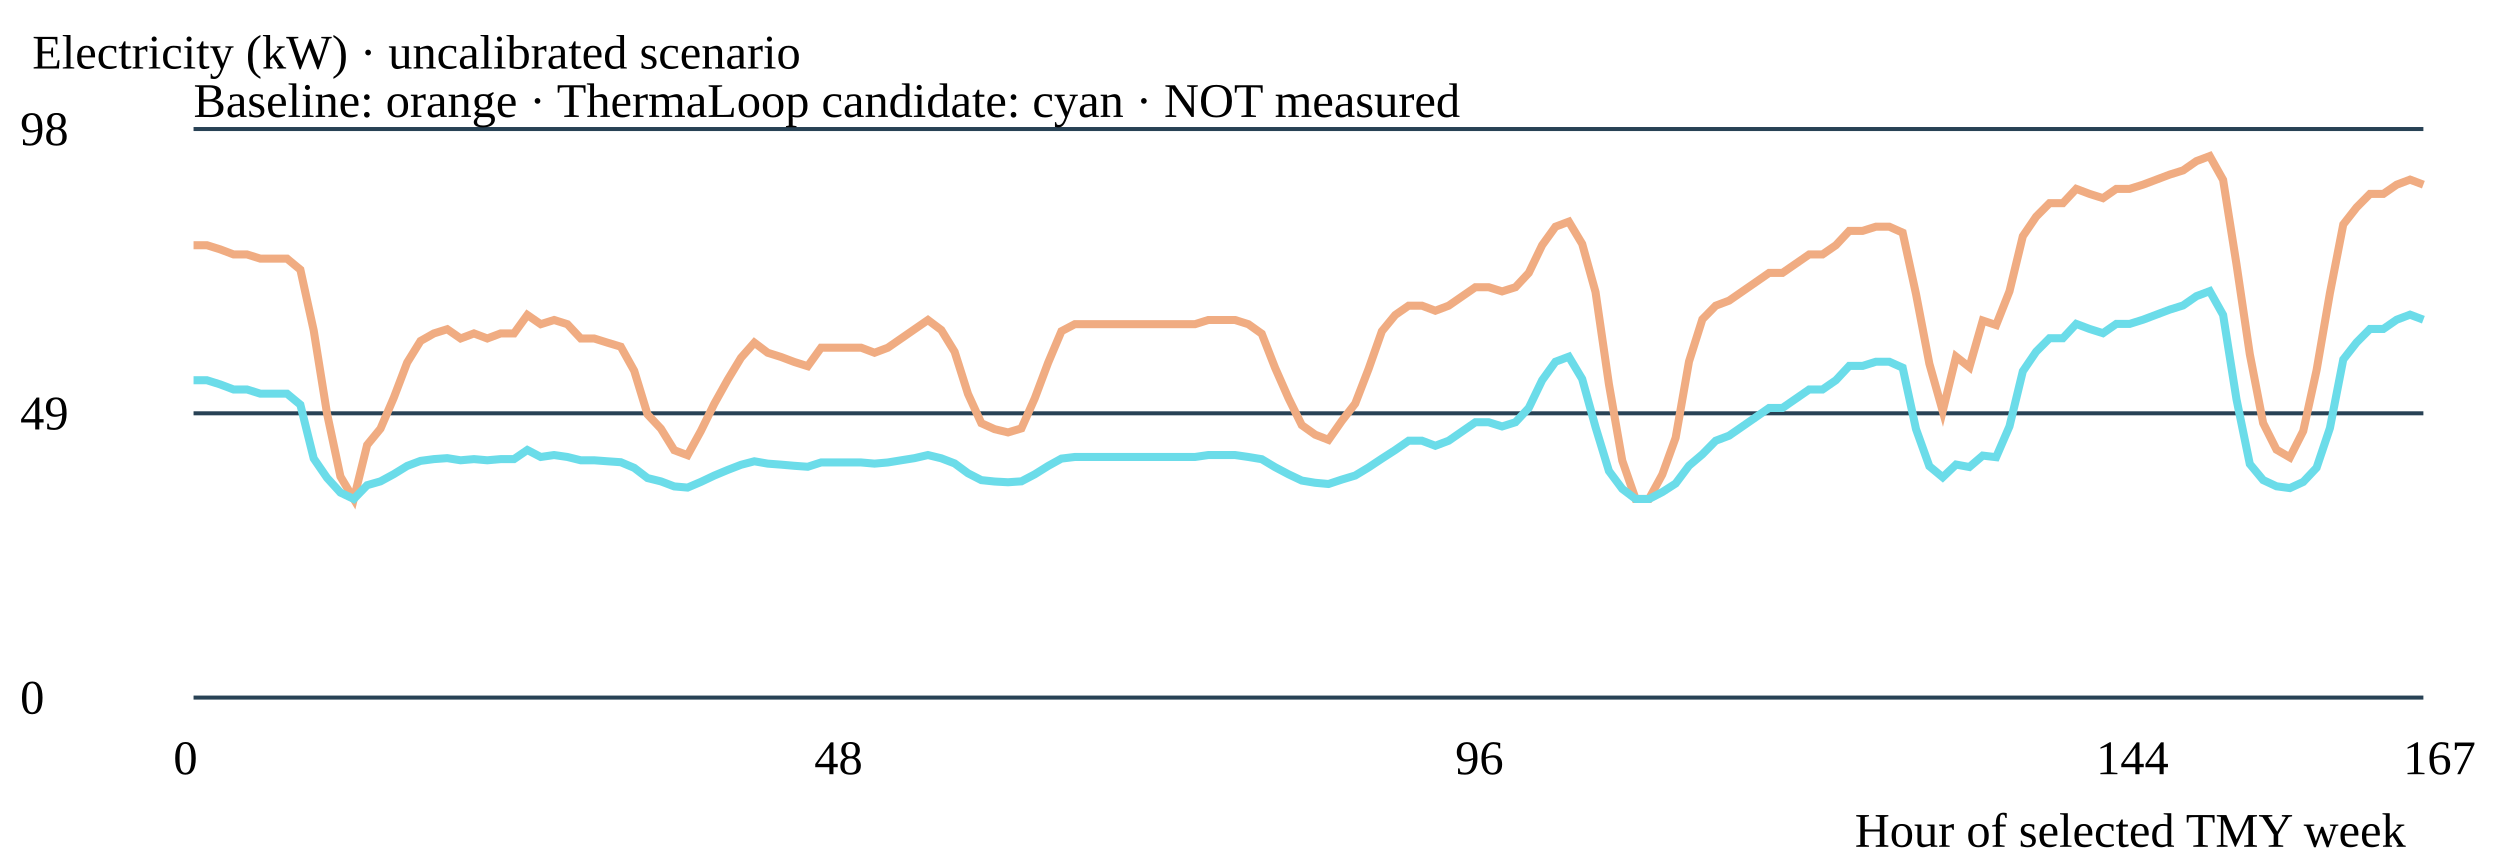
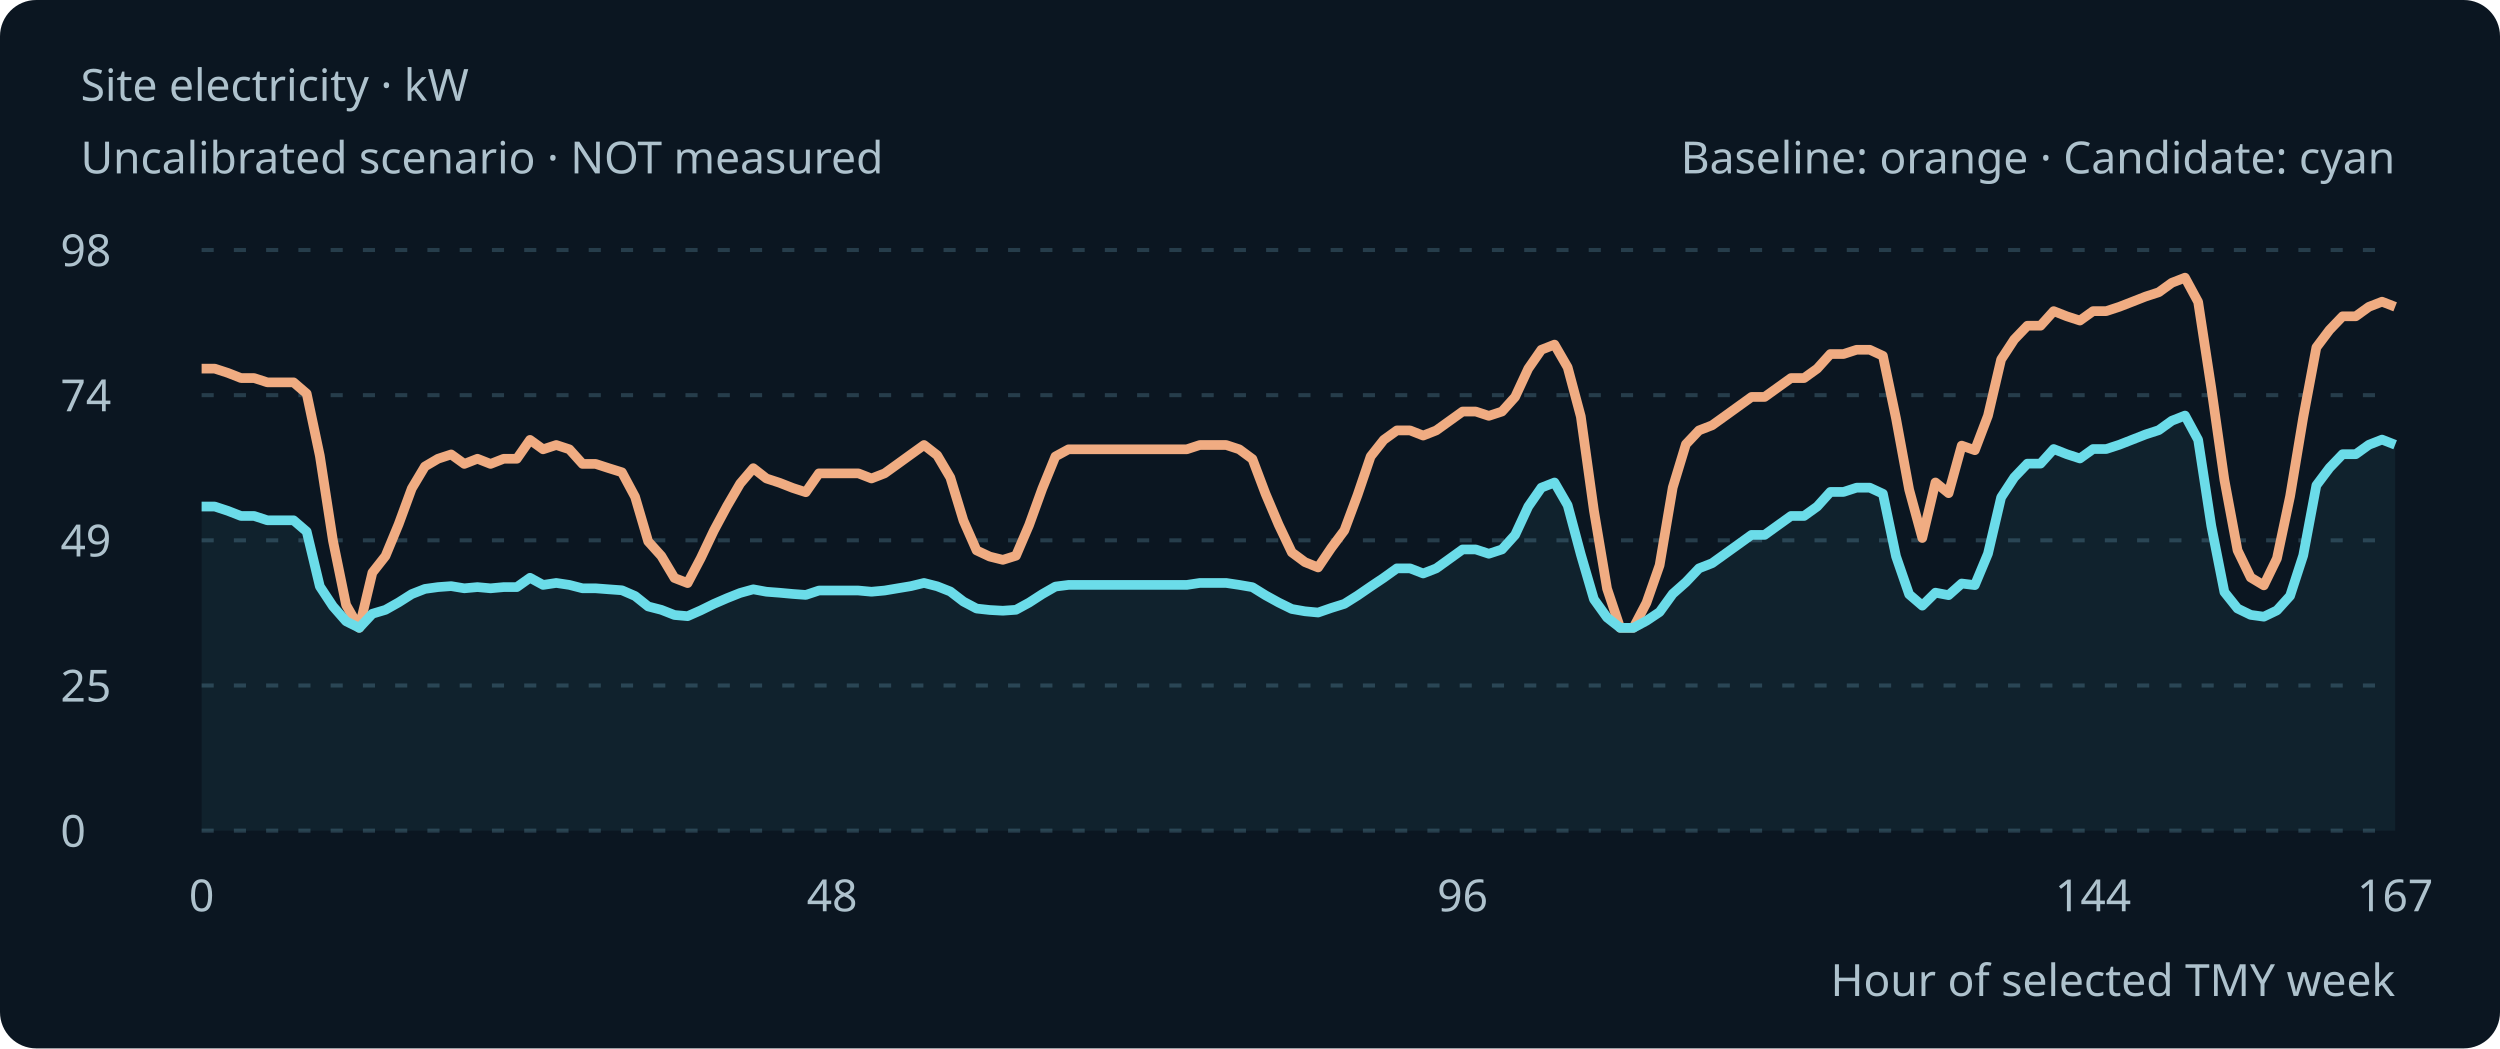
- <svg xmlns="http://www.w3.org/2000/svg" viewBox="0 0 620 215" class="science-chart" role="img" aria-label="Modeled site electricity, same IT and greenhouse conditions, 168 hours">
-   <text x="8" y="17">Electricity (kW) · uncalibrated scenario</text>
-   <line x1="48" x2="601" y1="173" y2="173" stroke="#284255" />
-   <text x="5" y="177">0</text>
-   <line x1="48" x2="601" y1="102.5" y2="102.5" stroke="#284255" />
-   <text x="5" y="106.5">49</text>
-   <line x1="48" x2="601" y1="32" y2="32" stroke="#284255" />
-   <text x="5" y="36">98</text>
-   <path d="M48.00,60.81 L51.31,60.81 L54.62,61.85 L57.93,63.10 L61.25,63.10 L64.56,64.14 L67.87,64.14 L71.18,64.14 L74.49,66.88 L77.80,81.97 L81.11,102.59 L84.43,118.19 L87.74,123.75 L91.05,110.35 L94.36,106.31 L97.67,98.60 L100.98,89.91 L104.29,84.56 L107.60,82.69 L110.92,81.65 L114.23,83.94 L117.54,82.69 L120.85,83.94 L124.16,82.69 L127.47,82.69 L130.78,78.11 L134.10,80.40 L137.41,79.36 L140.72,80.40 L144.03,83.94 L147.34,83.94 L150.65,84.98 L153.96,85.98 L157.28,91.95 L160.59,102.77 L163.90,106.30 L167.21,111.65 L170.52,112.89 L173.83,106.86 L177.14,100.14 L180.46,94.19 L183.77,88.73 L187.08,84.98 L190.39,87.48 L193.70,88.53 L197.01,89.78 L200.32,90.82 L203.63,86.23 L206.95,86.23 L210.26,86.23 L213.57,86.23 L216.88,87.48 L220.19,86.23 L223.50,83.94 L226.81,81.65 L230.13,79.36 L233.44,81.84 L236.75,87.25 L240.06,97.69 L243.37,104.95 L246.68,106.44 L249.99,107.24 L253.31,106.24 L256.62,98.79 L259.93,89.97 L263.24,82.14 L266.55,80.40 L269.86,80.40 L273.17,80.40 L276.49,80.40 L279.80,80.40 L283.11,80.40 L286.42,80.40 L289.73,80.40 L293.04,80.40 L296.35,80.40 L299.66,79.36 L302.98,79.36 L306.29,79.36 L309.60,80.40 L312.91,82.76 L316.22,91.22 L319.53,98.72 L322.84,105.43 L326.16,107.80 L329.47,109.09 L332.78,104.37 L336.09,100.09 L339.40,91.52 L342.71,82.14 L346.02,78.11 L349.34,75.81 L352.65,75.81 L355.96,77.06 L359.27,75.81 L362.58,73.52 L365.89,71.23 L369.20,71.23 L372.51,72.27 L375.83,71.23 L379.14,67.68 L382.45,60.81 L385.76,56.22 L389.07,54.97 L392.38,60.49 L395.69,72.42 L399.01,95.27 L402.32,114.23 L405.63,123.75 L408.94,123.75 L412.25,117.68 L415.56,108.55 L418.87,89.67 L422.19,79.18 L425.50,75.81 L428.81,74.56 L432.12,72.27 L435.43,69.98 L438.74,67.68 L442.05,67.68 L445.37,65.39 L448.68,63.10 L451.99,63.10 L455.30,60.81 L458.61,57.26 L461.92,57.26 L465.23,56.22 L468.54,56.22 L471.86,57.70 L475.17,72.92 L478.48,90.20 L481.79,101.94 L485.10,88.45 L488.41,91.05 L491.72,79.50 L495.04,80.61 L498.35,72.24 L501.66,58.58 L504.97,53.72 L508.28,50.39 L511.59,50.39 L514.90,46.84 L518.22,48.09 L521.53,49.14 L524.84,46.84 L528.15,46.84 L531.46,45.80 L534.77,44.55 L538.08,43.30 L541.40,42.26 L544.71,39.96 L548.02,38.71 L551.33,44.61 L554.64,65.49 L557.95,87.84 L561.26,104.93 L564.57,111.52 L567.89,113.44 L571.20,106.90 L574.51,91.82 L577.82,72.67 L581.13,55.66 L584.44,51.43 L587.75,48.09 L591.07,48.09 L594.38,45.80 L597.69,44.55 L601.00,45.80" fill="none" stroke="#f0ac82" stroke-width="2" />
-   <path d="M48.00,94.30 L51.31,94.30 L54.62,95.34 L57.93,96.59 L61.25,96.59 L64.56,97.63 L67.87,97.63 L71.18,97.63 L74.49,100.37 L77.80,113.70 L81.11,118.51 L84.43,122.16 L87.74,123.75 L91.05,120.33 L94.36,119.38 L97.67,117.58 L100.98,115.55 L104.29,114.30 L107.60,113.86 L110.92,113.62 L114.23,114.15 L117.54,113.86 L120.85,114.15 L124.16,113.86 L127.47,113.86 L130.78,111.60 L134.10,113.33 L137.41,112.85 L140.72,113.33 L144.03,114.15 L147.34,114.15 L150.65,114.40 L153.96,114.63 L157.28,116.03 L160.59,118.56 L163.90,119.38 L167.21,120.63 L170.52,120.92 L173.83,119.51 L177.14,117.94 L180.46,116.55 L183.77,115.27 L187.08,114.40 L190.39,114.98 L193.70,115.23 L197.01,115.52 L200.32,115.76 L203.63,114.69 L206.95,114.69 L210.26,114.69 L213.57,114.69 L216.88,114.98 L220.19,114.69 L223.50,114.15 L226.81,113.62 L230.13,112.85 L233.44,113.66 L236.75,114.93 L240.06,117.37 L243.37,119.07 L246.68,119.42 L249.99,119.60 L253.31,119.37 L256.62,117.63 L259.93,115.56 L263.24,113.73 L266.55,113.33 L269.86,113.33 L273.17,113.33 L276.49,113.33 L279.80,113.33 L283.11,113.33 L286.42,113.33 L289.73,113.33 L293.04,113.33 L296.35,113.33 L299.66,112.85 L302.98,112.85 L306.29,112.85 L309.60,113.33 L312.91,113.88 L316.22,115.86 L319.53,117.61 L322.84,119.18 L326.16,119.73 L329.47,120.03 L332.78,118.93 L336.09,117.93 L339.40,115.93 L342.71,113.73 L346.02,111.60 L349.34,109.30 L352.65,109.30 L355.96,110.55 L359.27,109.30 L362.58,107.01 L365.89,104.72 L369.20,104.72 L372.51,105.76 L375.83,104.72 L379.14,101.17 L382.45,94.30 L385.76,89.71 L389.07,88.46 L392.38,93.98 L395.69,105.91 L399.01,116.80 L402.32,121.24 L405.63,123.75 L408.94,123.75 L412.25,122.04 L415.56,119.91 L418.87,115.49 L422.19,112.67 L425.50,109.30 L428.81,108.05 L432.12,105.76 L435.43,103.47 L438.74,101.17 L442.05,101.17 L445.37,98.88 L448.68,96.59 L451.99,96.59 L455.30,94.30 L458.61,90.75 L461.92,90.75 L465.23,89.71 L468.54,89.71 L471.86,91.19 L475.17,106.41 L478.48,115.62 L481.79,118.36 L485.10,115.21 L488.41,115.82 L491.72,112.99 L495.04,113.38 L498.35,105.73 L501.66,92.07 L504.97,87.21 L508.28,83.88 L511.59,83.88 L514.90,80.33 L518.22,81.58 L521.53,82.63 L524.84,80.33 L528.15,80.33 L531.46,79.29 L534.77,78.04 L538.08,76.79 L541.40,75.75 L544.71,73.45 L548.02,72.20 L551.33,78.10 L554.64,98.98 L557.95,115.07 L561.26,119.06 L564.57,120.60 L567.89,121.05 L571.20,119.52 L574.51,116.00 L577.82,106.16 L581.13,89.15 L584.44,84.92 L587.75,81.58 L591.07,81.58 L594.38,79.29 L597.69,78.04 L601.00,79.29" fill="none" stroke="#6bdce9" stroke-width="2" />
-   <text x="43" y="192">0</text>
-   <text x="201.946" y="192">48</text>
-   <text x="360.892" y="192">96</text>
-   <text x="519.838" y="192">144</text>
-   <text x="596" y="192">167</text>
-   <text x="460" y="210">Hour of selected TMY week</text>
-   <text x="48" y="29">Baseline: orange · ThermaLoop candidate: cyan · NOT measured</text>
+ <svg xmlns="http://www.w3.org/2000/svg" viewBox="0 0 620 260" class="science-chart" role="img" aria-label="Modeled site electricity, same IT and greenhouse conditions, 168 hours">
+   <rect width="620" height="260" rx="9" fill="#0b1621" />
+   <g font-family="Segoe UI, sans-serif" font-size="11" fill="#aec2cd">
+     <text x="20" y="25" class="chart-heading">Site electricity · kW</text>
+     <text x="20" y="43" class="chart-note">Uncalibrated scenario · NOT measured</text>
+     <line x1="50" x2="594" y1="206" y2="206" stroke="#263d4b" stroke-dasharray="3 5" />
+     <text x="15" y="210" class="chart-axis">0</text>
+     <line x1="50" x2="594" y1="170" y2="170" stroke="#263d4b" stroke-dasharray="3 5" />
+     <text x="15" y="174" class="chart-axis">25</text>
+     <line x1="50" x2="594" y1="134" y2="134" stroke="#263d4b" stroke-dasharray="3 5" />
+     <text x="15" y="138" class="chart-axis">49</text>
+     <line x1="50" x2="594" y1="98" y2="98" stroke="#263d4b" stroke-dasharray="3 5" />
+     <text x="15" y="102" class="chart-axis">74</text>
+     <line x1="50" x2="594" y1="62" y2="62" stroke="#263d4b" stroke-dasharray="3 5" />
+     <text x="15" y="66" class="chart-axis">98</text>
+     <path d="M50.00,125.62 L53.26,125.62 L56.51,126.69 L59.77,127.96 L63.03,127.96 L66.29,129.03 L69.54,129.03 L72.80,129.03 L76.06,131.83 L79.32,145.43 L82.57,150.36 L85.83,154.08 L89.09,155.70 L92.35,152.21 L95.60,151.24 L98.86,149.40 L102.12,147.33 L105.38,146.05 L108.63,145.60 L111.89,145.36 L115.15,145.90 L118.41,145.60 L121.66,145.90 L124.92,145.60 L128.18,145.60 L131.44,143.29 L134.69,145.06 L137.95,144.57 L141.21,145.06 L144.47,145.90 L147.72,145.90 L150.98,146.15 L154.24,146.39 L157.50,147.81 L160.75,150.40 L164.01,151.24 L167.27,152.52 L170.53,152.81 L173.78,151.37 L177.04,149.77 L180.30,148.35 L183.56,147.05 L186.81,146.15 L190.07,146.75 L193.33,147.00 L196.59,147.30 L199.84,147.54 L203.10,146.45 L206.36,146.45 L209.62,146.45 L212.87,146.45 L216.13,146.75 L219.39,146.45 L222.65,145.90 L225.90,145.36 L229.16,144.57 L232.42,145.40 L235.68,146.69 L238.93,149.19 L242.19,150.92 L245.45,151.28 L248.71,151.46 L251.96,151.23 L255.22,149.45 L258.48,147.34 L261.74,145.47 L264.99,145.06 L268.25,145.06 L271.51,145.06 L274.77,145.06 L278.02,145.06 L281.28,145.06 L284.54,145.06 L287.80,145.06 L291.05,145.06 L294.31,145.06 L297.57,144.57 L300.83,144.57 L304.08,144.57 L307.34,145.06 L310.60,145.62 L313.86,147.64 L317.11,149.43 L320.37,151.03 L323.63,151.60 L326.89,151.91 L330.14,150.78 L333.40,149.76 L336.66,147.71 L339.92,145.47 L343.17,143.29 L346.43,140.95 L349.69,140.95 L352.95,142.22 L356.20,140.95 L359.46,138.61 L362.72,136.26 L365.98,136.26 L369.23,137.33 L372.49,136.26 L375.75,132.65 L379.01,125.62 L382.26,120.94 L385.52,119.66 L388.78,125.30 L392.04,137.49 L395.29,148.61 L398.55,153.14 L401.81,155.70 L405.07,155.70 L408.32,153.96 L411.58,151.78 L414.84,147.27 L418.10,144.38 L421.35,140.95 L424.61,139.67 L427.87,137.33 L431.13,134.99 L434.38,132.65 L437.64,132.65 L440.90,130.30 L444.16,127.96 L447.41,127.96 L450.67,125.62 L453.93,122.00 L457.19,122.00 L460.44,120.94 L463.70,120.94 L466.96,122.45 L470.22,137.99 L473.47,147.40 L476.73,150.20 L479.99,146.98 L483.25,147.60 L486.50,144.71 L489.76,145.11 L493.02,137.30 L496.28,123.35 L499.53,118.39 L502.79,114.98 L506.05,114.98 L509.31,111.36 L512.56,112.64 L515.82,113.70 L519.08,111.36 L522.34,111.36 L525.59,110.30 L528.85,109.02 L532.11,107.74 L535.37,106.68 L538.62,104.34 L541.88,103.06 L545.14,109.08 L548.40,130.40 L551.65,146.83 L554.91,150.91 L558.17,152.49 L561.43,152.94 L564.68,151.38 L567.94,147.78 L571.20,137.74 L574.46,120.37 L577.71,116.04 L580.97,112.64 L584.23,112.64 L587.49,110.30 L590.74,109.02 L594.00,110.30 L594,206 L50,206 Z" fill="#6bdce9" fill-opacity="0.06" />
+     <path d="M50.00,91.42 L53.26,91.42 L56.51,92.48 L59.77,93.76 L63.03,93.76 L66.29,94.82 L69.54,94.82 L72.80,94.82 L76.06,97.62 L79.32,113.04 L82.57,134.09 L85.83,150.02 L89.09,155.70 L92.35,142.02 L95.60,137.89 L98.86,130.02 L102.12,121.14 L105.38,115.68 L108.63,113.77 L111.89,112.70 L115.15,115.05 L118.41,113.77 L121.66,115.05 L124.92,113.77 L128.18,113.77 L131.44,109.09 L134.69,111.43 L137.95,110.36 L141.21,111.43 L144.47,115.05 L147.72,115.05 L150.98,116.11 L154.24,117.13 L157.50,123.22 L160.75,134.27 L164.01,137.88 L167.27,143.34 L170.53,144.61 L173.78,138.45 L177.04,131.59 L180.30,125.52 L183.56,119.93 L186.81,116.11 L190.07,118.66 L193.33,119.73 L196.59,121.01 L199.84,122.07 L203.10,117.39 L206.36,117.39 L209.62,117.39 L212.87,117.39 L216.13,118.66 L219.39,117.39 L222.65,115.05 L225.90,112.70 L229.16,110.36 L232.42,112.90 L235.68,118.43 L238.93,129.09 L242.19,136.50 L245.45,138.03 L248.71,138.84 L251.96,137.82 L255.22,130.21 L258.48,121.20 L261.74,113.20 L264.99,111.43 L268.25,111.43 L271.51,111.43 L274.77,111.43 L278.02,111.43 L281.28,111.43 L284.54,111.43 L287.80,111.43 L291.05,111.43 L294.31,111.43 L297.57,110.36 L300.83,110.36 L304.08,110.36 L307.34,111.43 L310.60,113.84 L313.86,122.48 L317.11,130.14 L320.37,136.99 L323.63,139.41 L326.89,140.73 L330.14,135.91 L333.40,131.54 L336.66,122.79 L339.92,113.20 L343.17,109.09 L346.43,106.74 L349.69,106.74 L352.95,108.02 L356.20,106.74 L359.46,104.40 L362.72,102.06 L365.98,102.06 L369.23,103.13 L372.49,102.06 L375.75,98.44 L379.01,91.42 L382.26,86.74 L385.52,85.46 L388.78,91.10 L392.04,103.28 L395.29,126.62 L398.55,145.98 L401.81,155.70 L405.07,155.70 L408.32,149.50 L411.58,140.18 L414.84,120.90 L418.10,110.18 L421.35,106.74 L424.61,105.47 L427.87,103.13 L431.13,100.78 L434.38,98.44 L437.64,98.44 L440.90,96.10 L444.16,93.76 L447.41,93.76 L450.67,91.42 L453.93,87.80 L457.19,87.80 L460.44,86.74 L463.70,86.74 L466.96,88.25 L470.22,103.79 L473.47,121.44 L476.73,133.42 L479.99,119.65 L483.25,122.31 L486.50,110.51 L489.76,111.65 L493.02,103.09 L496.28,89.15 L499.53,84.18 L502.79,80.78 L506.05,80.78 L509.31,77.16 L512.56,78.44 L515.82,79.50 L519.08,77.16 L522.34,77.16 L525.59,76.09 L528.85,74.82 L532.11,73.54 L535.37,72.48 L538.62,70.13 L541.88,68.86 L545.14,74.88 L548.40,96.20 L551.65,119.03 L554.91,136.48 L558.17,143.21 L561.43,145.17 L564.68,138.49 L567.94,123.09 L571.20,103.54 L574.46,86.16 L577.71,81.84 L580.97,78.44 L584.23,78.44 L587.49,76.09 L590.74,74.82 L594.00,76.09" fill="none" stroke="#f0ac82" stroke-width="2.4" stroke-linejoin="round" />
+     <path d="M50.00,125.62 L53.26,125.62 L56.51,126.69 L59.77,127.96 L63.03,127.96 L66.29,129.03 L69.54,129.03 L72.80,129.03 L76.06,131.83 L79.32,145.43 L82.57,150.36 L85.83,154.08 L89.09,155.70 L92.35,152.21 L95.60,151.24 L98.86,149.40 L102.12,147.33 L105.38,146.05 L108.63,145.60 L111.89,145.36 L115.15,145.90 L118.41,145.60 L121.66,145.90 L124.92,145.60 L128.18,145.60 L131.44,143.29 L134.69,145.06 L137.95,144.57 L141.21,145.06 L144.47,145.90 L147.72,145.90 L150.98,146.15 L154.24,146.39 L157.50,147.81 L160.75,150.40 L164.01,151.24 L167.27,152.52 L170.53,152.81 L173.78,151.37 L177.04,149.77 L180.30,148.35 L183.56,147.05 L186.81,146.15 L190.07,146.75 L193.33,147.00 L196.59,147.30 L199.84,147.54 L203.10,146.45 L206.36,146.45 L209.62,146.45 L212.87,146.45 L216.13,146.75 L219.39,146.45 L222.65,145.90 L225.90,145.36 L229.16,144.57 L232.42,145.40 L235.68,146.69 L238.93,149.19 L242.19,150.92 L245.45,151.28 L248.71,151.46 L251.96,151.23 L255.22,149.45 L258.48,147.34 L261.74,145.47 L264.99,145.06 L268.25,145.06 L271.51,145.06 L274.77,145.06 L278.02,145.06 L281.28,145.06 L284.54,145.06 L287.80,145.06 L291.05,145.06 L294.31,145.06 L297.57,144.57 L300.83,144.57 L304.08,144.57 L307.34,145.06 L310.60,145.62 L313.86,147.64 L317.11,149.43 L320.37,151.03 L323.63,151.60 L326.89,151.91 L330.14,150.78 L333.40,149.76 L336.66,147.71 L339.92,145.47 L343.17,143.29 L346.43,140.95 L349.69,140.95 L352.95,142.22 L356.20,140.95 L359.46,138.61 L362.72,136.26 L365.98,136.26 L369.23,137.33 L372.49,136.26 L375.75,132.65 L379.01,125.62 L382.26,120.94 L385.52,119.66 L388.78,125.30 L392.04,137.49 L395.29,148.61 L398.55,153.14 L401.81,155.70 L405.07,155.70 L408.32,153.96 L411.58,151.78 L414.84,147.27 L418.10,144.38 L421.35,140.95 L424.61,139.67 L427.87,137.33 L431.13,134.99 L434.38,132.65 L437.64,132.65 L440.90,130.30 L444.16,127.96 L447.41,127.96 L450.67,125.62 L453.93,122.00 L457.19,122.00 L460.44,120.94 L463.70,120.94 L466.96,122.45 L470.22,137.99 L473.47,147.40 L476.73,150.20 L479.99,146.98 L483.25,147.60 L486.50,144.71 L489.76,145.11 L493.02,137.30 L496.28,123.35 L499.53,118.39 L502.79,114.98 L506.05,114.98 L509.31,111.36 L512.56,112.64 L515.82,113.70 L519.08,111.36 L522.34,111.36 L525.59,110.30 L528.85,109.02 L532.11,107.74 L535.37,106.68 L538.62,104.34 L541.88,103.06 L545.14,109.08 L548.40,130.40 L551.65,146.83 L554.91,150.91 L558.17,152.49 L561.43,152.94 L564.68,151.38 L567.94,147.78 L571.20,137.74 L574.46,120.37 L577.71,116.04 L580.97,112.64 L584.23,112.64 L587.49,110.30 L590.74,109.02 L594.00,110.30" fill="none" stroke="#6bdce9" stroke-width="2.4" stroke-linejoin="round" />
+     <text x="50" y="226" text-anchor="middle" class="chart-axis">0</text>
+     <text x="206.359" y="226" text-anchor="middle" class="chart-axis">48</text>
+     <text x="362.719" y="226" text-anchor="middle" class="chart-axis">96</text>
+     <text x="519.078" y="226" text-anchor="middle" class="chart-axis">144</text>
+     <text x="594" y="226" text-anchor="middle" class="chart-axis">167</text>
+     <text x="594" y="247" text-anchor="end" class="chart-axis">Hour of selected TMY week</text>
+     <text x="594" y="43" text-anchor="end" class="chart-note">Baseline: orange · Candidate: cyan</text>
+   </g>
</svg>
